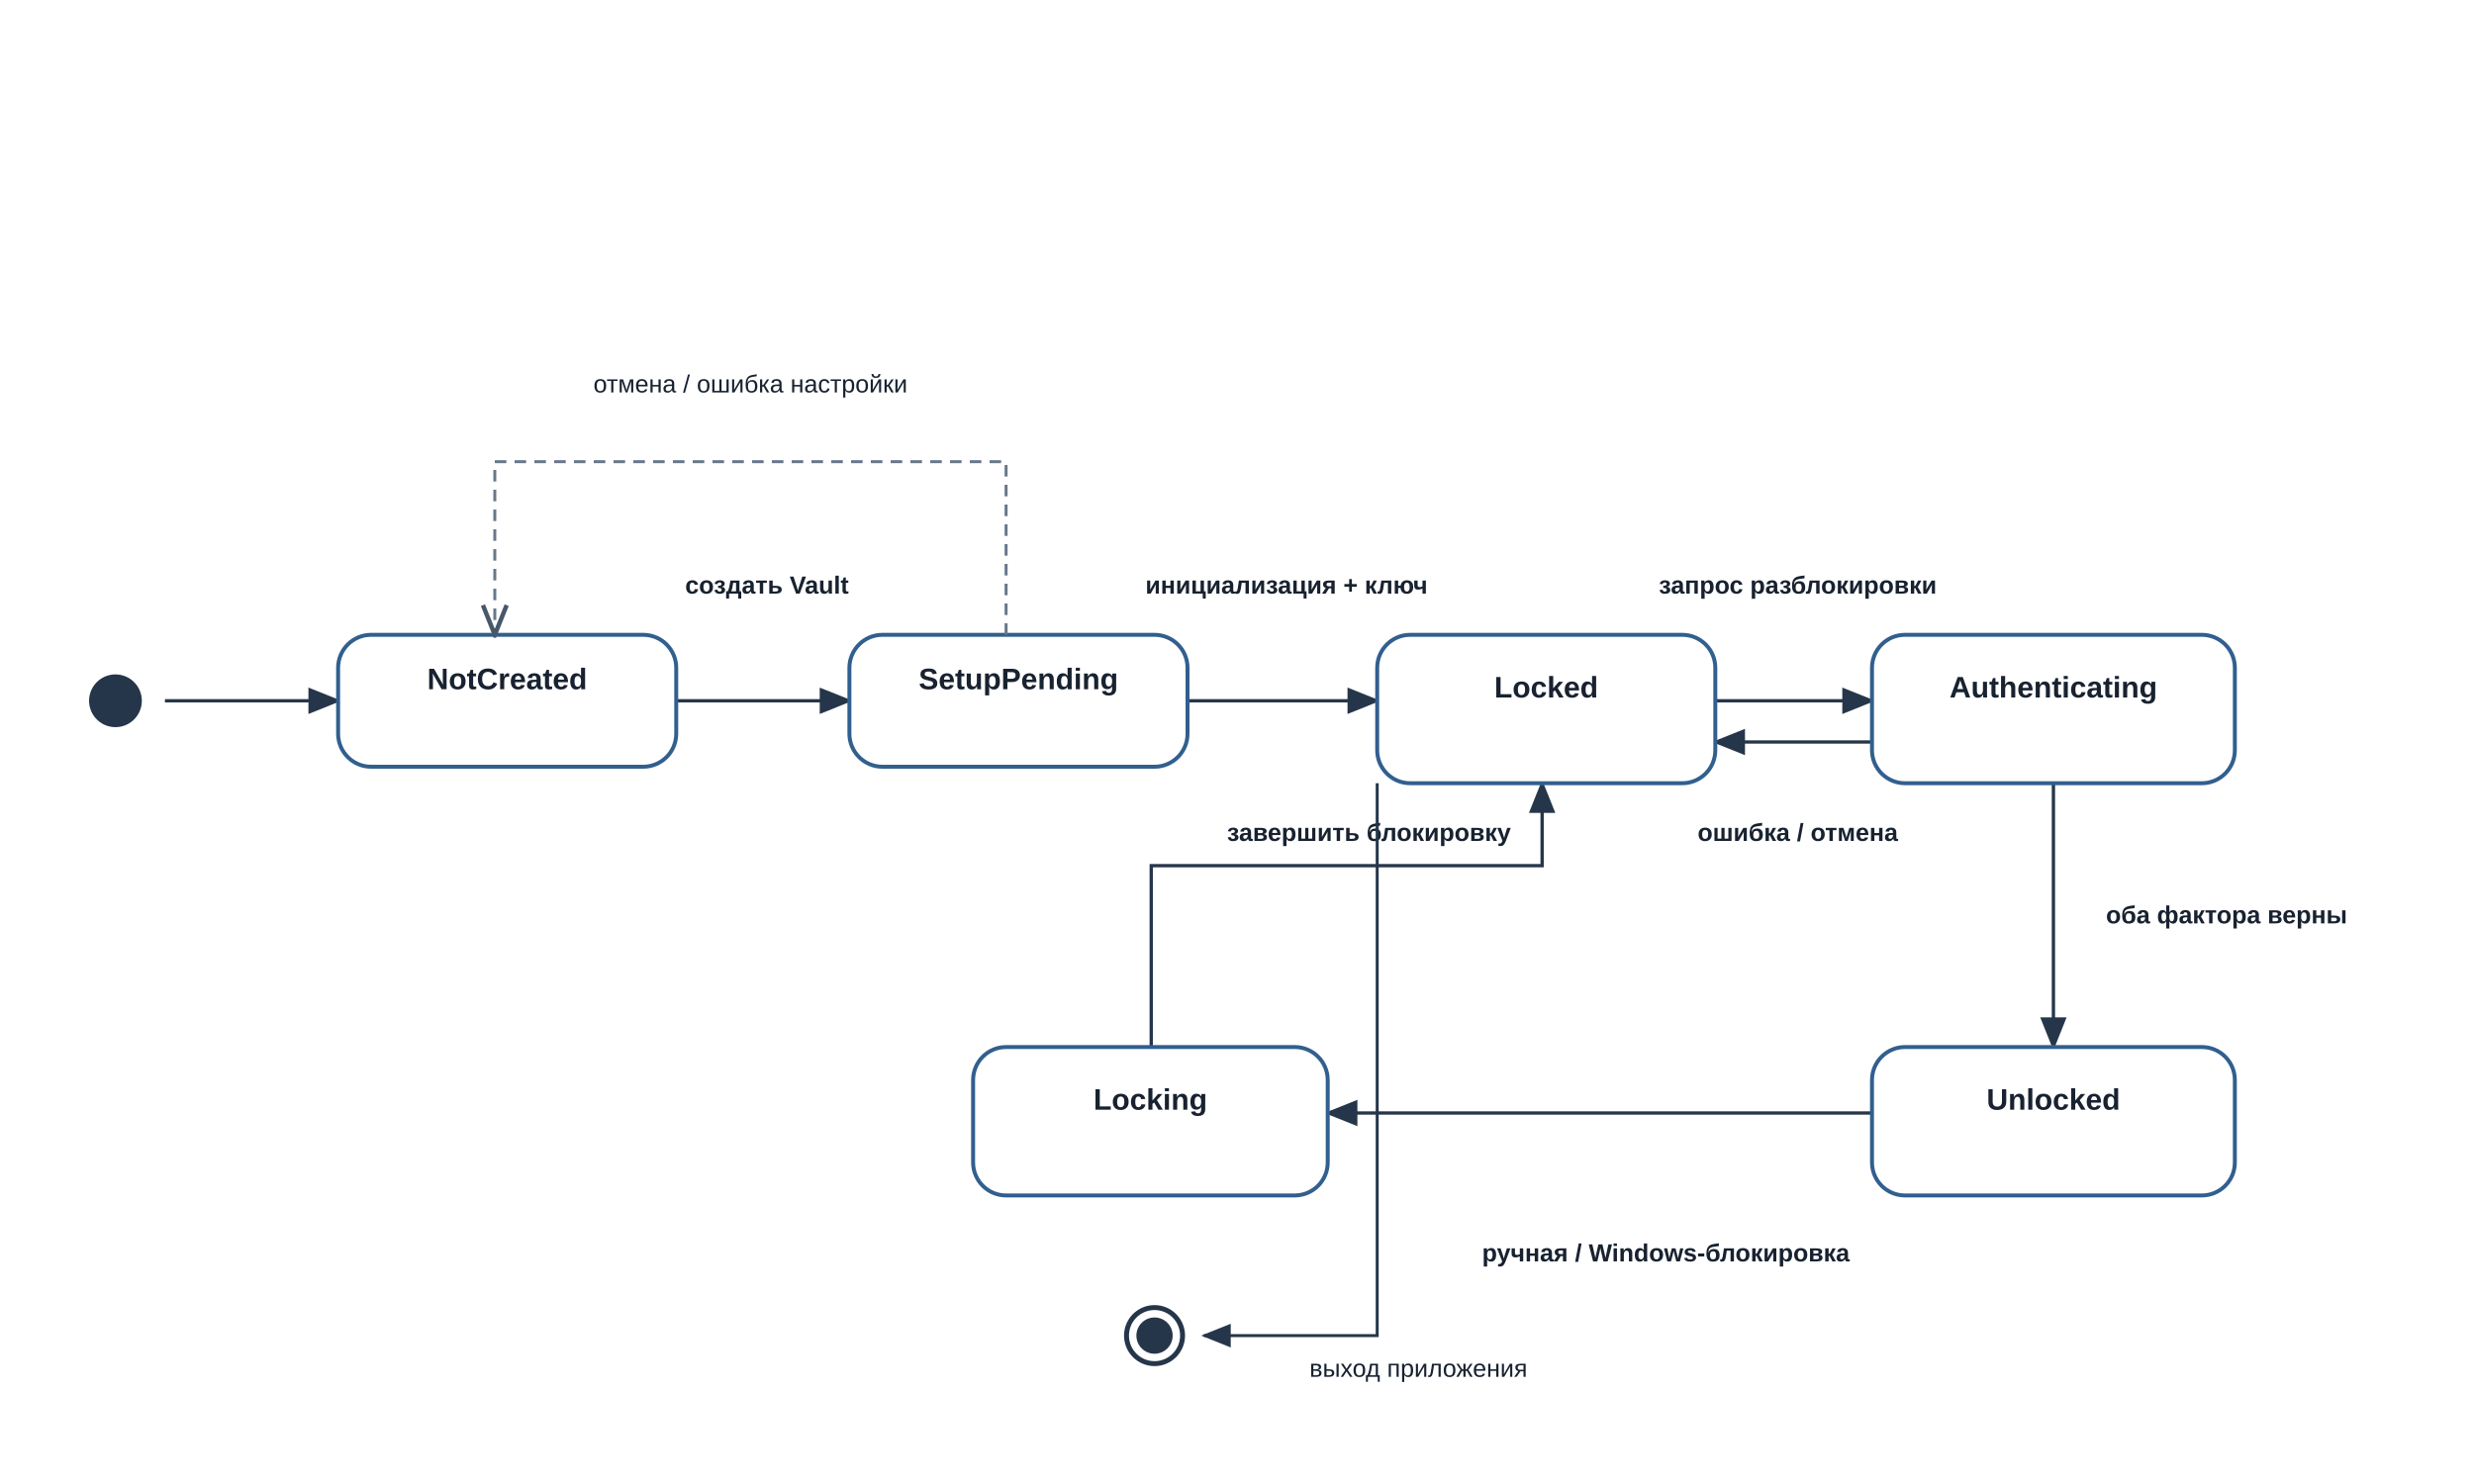
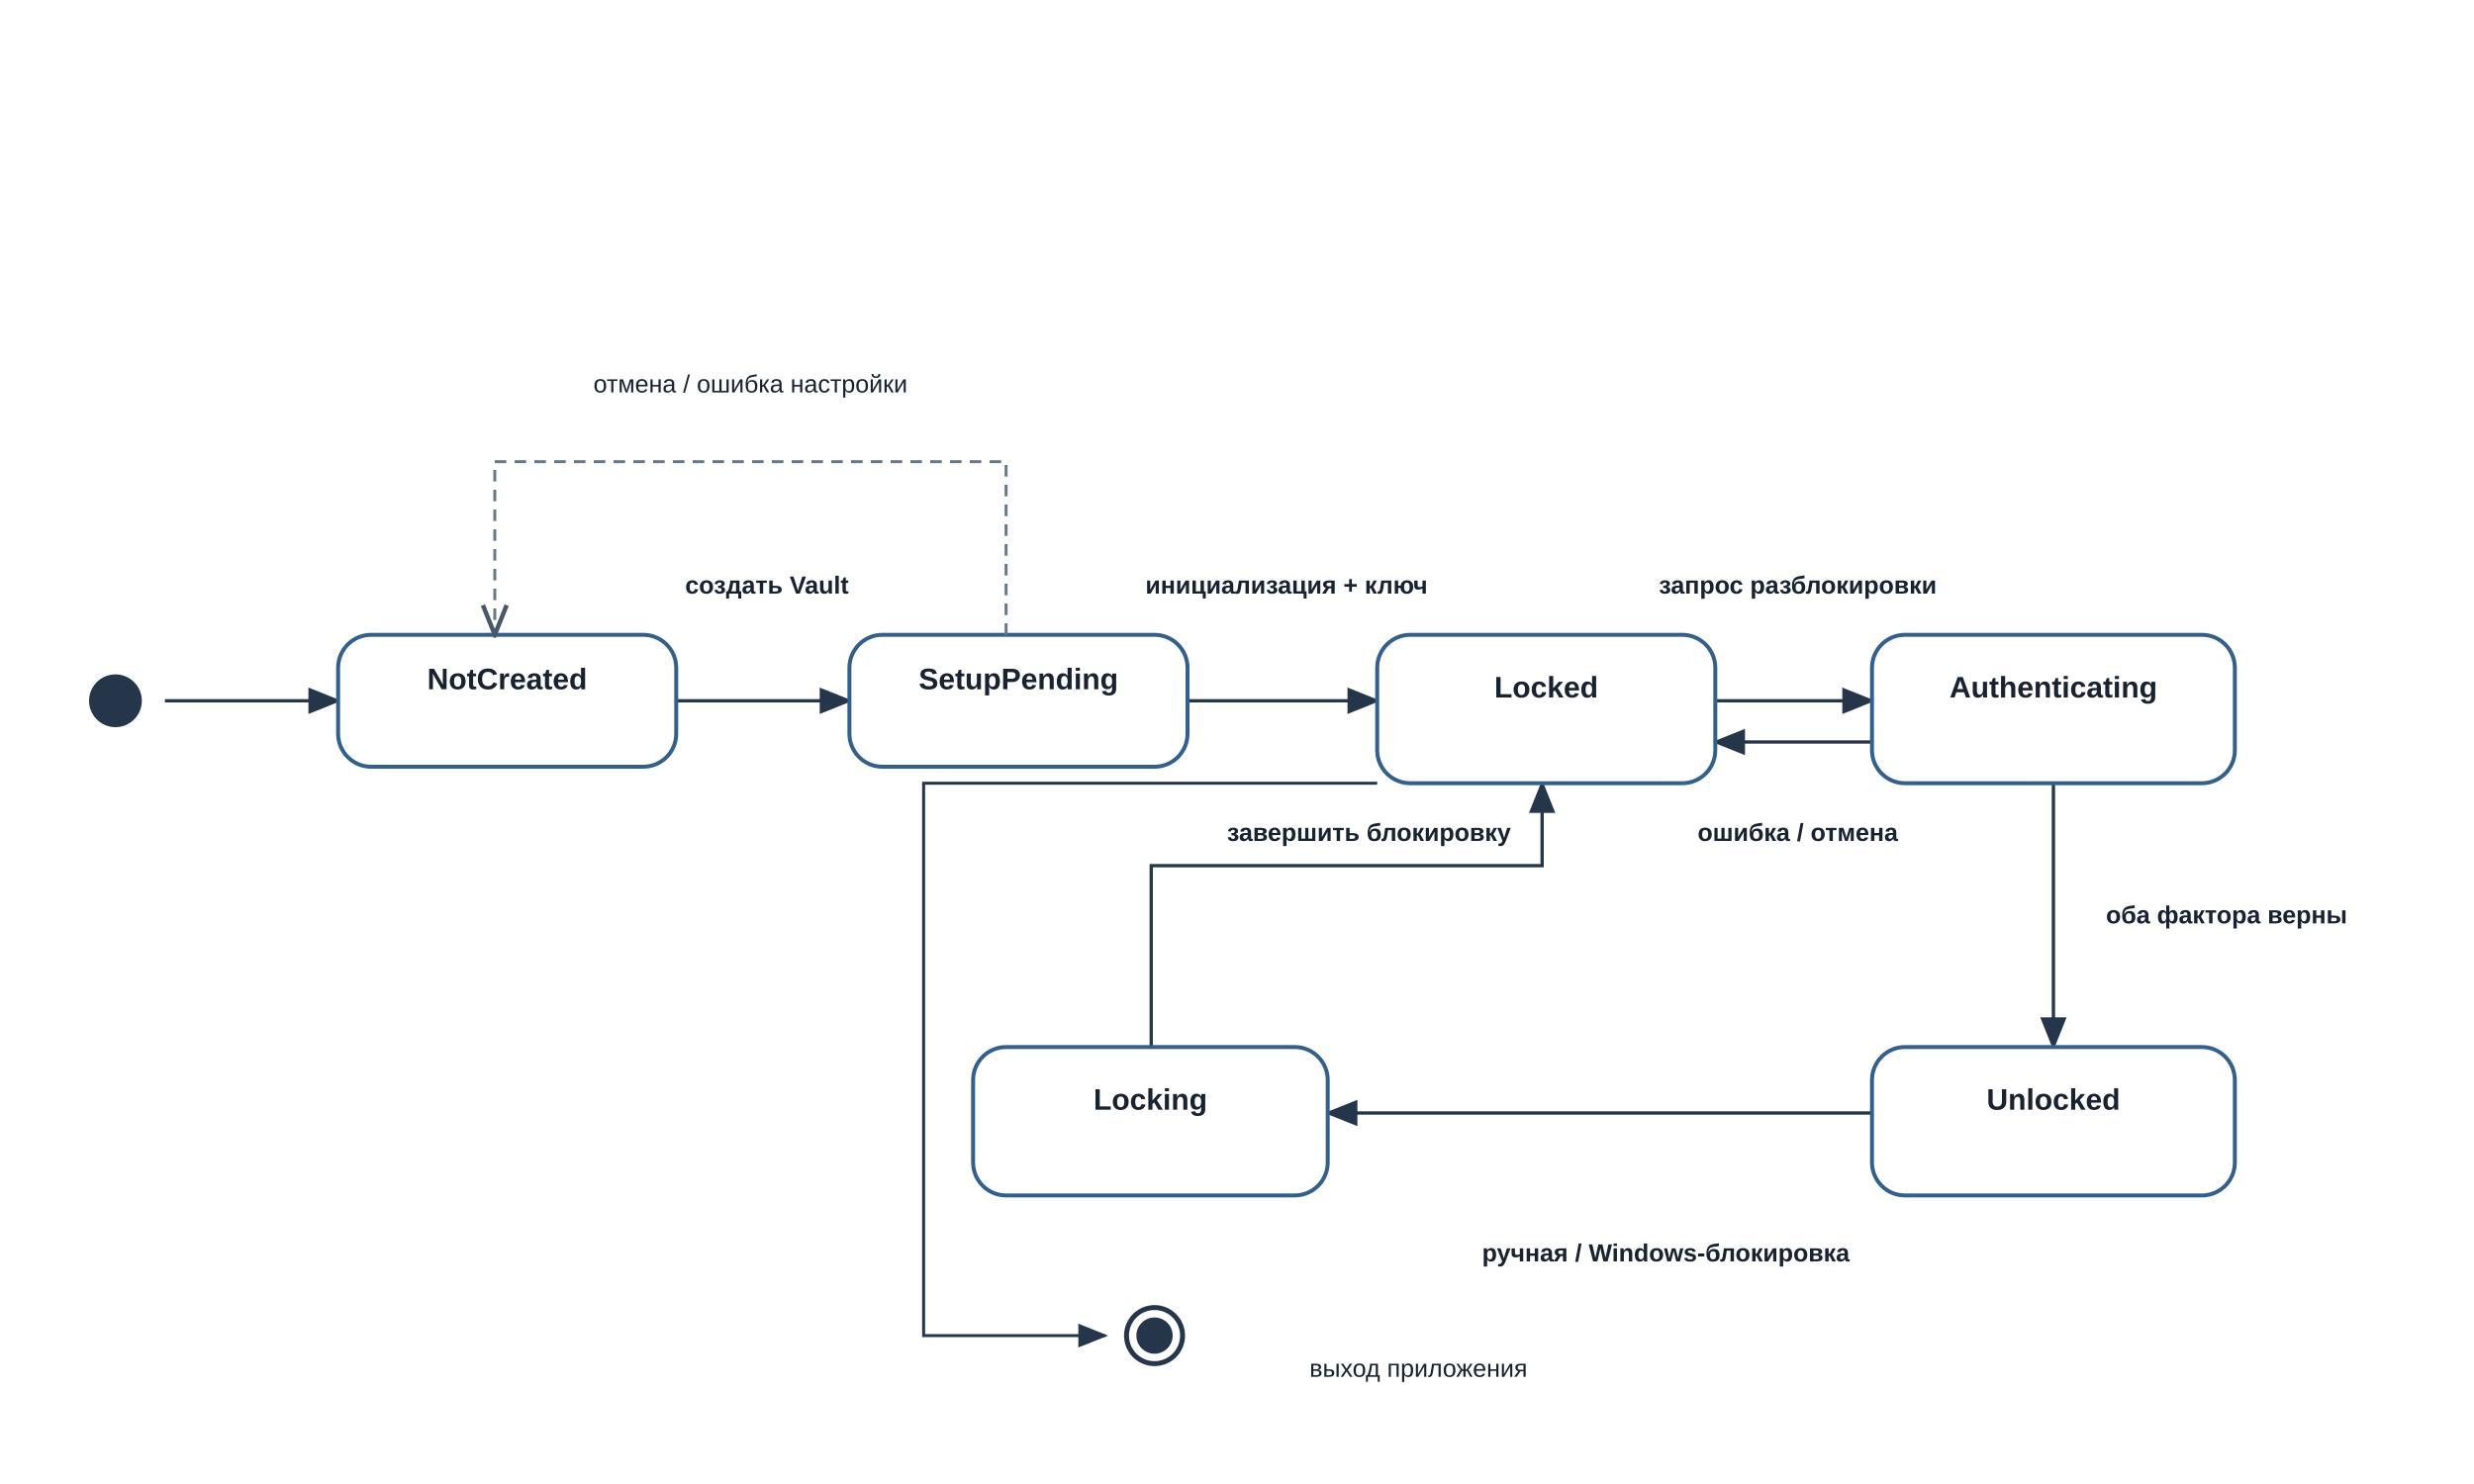
<svg xmlns="http://www.w3.org/2000/svg" width="1500" height="900" viewBox="0 0 1500 900">
  <defs>
    <marker id="arrow" markerWidth="10" markerHeight="8" refX="9" refY="4" orient="auto">
      <path d="M0,0 L10,4 L0,8 z" fill="#26364a" />
    </marker>
    <marker id="openArrow" markerWidth="12" markerHeight="10" refX="11" refY="5" orient="auto">
      <path d="M1,1 L11,5 L1,9" fill="none" stroke="#48576a" stroke-width="1.5" />
    </marker>
    <style>
    text { font-family: Arial, 'DejaVu Sans', sans-serif; fill: #182230; }
    .subtitle { font-size: 17px; fill: #566579; }
    .lane { font-size: 20px; font-weight: 700; fill: #26364a; }
    .label { font-size: 18px; }
    .small { font-size: 15px; }
    .tiny { font-size: 13px; }
  </style>
  </defs>
  <rect width="100%" height="100%" fill="#ffffff" />
  <path d="M 100 425 L 205 425" fill="none" stroke="#26364a" stroke-width="2" marker-end="url(#arrow)" />
  <path d="M 410 425 L 515 425" fill="none" stroke="#26364a" stroke-width="2" marker-end="url(#arrow)" />
  <text x="465" y="360" text-anchor="middle" font-size="15px" font-weight="600" fill="#40536a" style="paint-order:stroke;stroke:#ffffff;stroke-width:6px;stroke-linejoin:round">создать Vault</text>
  <path d="M 720 425 L 835 425" fill="none" stroke="#26364a" stroke-width="2" marker-end="url(#arrow)" />
  <text x="780" y="360" text-anchor="middle" font-size="15px" font-weight="600" fill="#40536a" style="paint-order:stroke;stroke:#ffffff;stroke-width:6px;stroke-linejoin:round">инициализация + ключ</text>
  <path d="M 1040 425 L 1135 425" fill="none" stroke="#26364a" stroke-width="2" marker-end="url(#arrow)" />
  <text x="1090" y="360" text-anchor="middle" font-size="15px" font-weight="600" fill="#40536a" style="paint-order:stroke;stroke:#ffffff;stroke-width:6px;stroke-linejoin:round">запрос разблокировки</text>
  <path d="M 1245 475 L 1245 635" fill="none" stroke="#26364a" stroke-width="2" marker-end="url(#arrow)" />
  <text x="1350" y="560" text-anchor="middle" font-size="15px" font-weight="600" fill="#40536a" style="paint-order:stroke;stroke:#ffffff;stroke-width:6px;stroke-linejoin:round">оба фактора верны</text>
  <path d="M 1135 450 L 1040 450" fill="none" stroke="#26364a" stroke-width="2" marker-end="url(#arrow)" />
  <text x="1090" y="510" text-anchor="middle" font-size="15px" font-weight="600" fill="#40536a" style="paint-order:stroke;stroke:#ffffff;stroke-width:6px;stroke-linejoin:round">ошибка / отмена</text>
  <path d="M 1135 675 L 805 675" fill="none" stroke="#26364a" stroke-width="2" marker-end="url(#arrow)" />
  <text x="1010" y="765" text-anchor="middle" font-size="15px" font-weight="600" fill="#40536a" style="paint-order:stroke;stroke:#ffffff;stroke-width:6px;stroke-linejoin:round">ручная / Windows-блокировка</text>
  <path d="M 698 635 L 698 525 L 935 525 L 935 475" fill="none" stroke="#26364a" stroke-width="2" marker-end="url(#arrow)" />
  <text x="830" y="510" text-anchor="middle" font-size="15" font-weight="600" fill="#40536a">завершить блокировку</text>
  <circle cx="70" cy="425" r="16" fill="#26364a" />
  <rect x="205" y="385" width="205" height="80" rx="20" fill="#ffffff" stroke="#315f8e" stroke-width="2.4" />
  <text x="307.5" y="418.0" text-anchor="middle" font-size="18" font-weight="600" fill="#182230">
    <tspan x="307.5" dy="0">NotCreated</tspan>
  </text>
  <rect x="515" y="385" width="205" height="80" rx="20" fill="#ffffff" stroke="#315f8e" stroke-width="2.4" />
  <text x="617.5" y="418.0" text-anchor="middle" font-size="18" font-weight="600" fill="#182230">
    <tspan x="617.5" dy="0">SetupPending</tspan>
  </text>
  <rect x="835" y="385" width="205" height="90" rx="20" fill="#ffffff" stroke="#315f8e" stroke-width="2.4" />
  <text x="937.5" y="423.0" text-anchor="middle" font-size="18" font-weight="600" fill="#182230">
    <tspan x="937.5" dy="0">Locked</tspan>
  </text>
  <rect x="1135" y="385" width="220" height="90" rx="20" fill="#ffffff" stroke="#315f8e" stroke-width="2.4" />
  <text x="1245.0" y="423.0" text-anchor="middle" font-size="18" font-weight="600" fill="#182230">
    <tspan x="1245.0" dy="0">Authenticating</tspan>
  </text>
  <rect x="1135" y="635" width="220" height="90" rx="20" fill="#ffffff" stroke="#315f8e" stroke-width="2.4" />
  <text x="1245.0" y="673.0" text-anchor="middle" font-size="18" font-weight="600" fill="#182230">
    <tspan x="1245.0" dy="0">Unlocked</tspan>
  </text>
  <rect x="590" y="635" width="215" height="90" rx="20" fill="#ffffff" stroke="#315f8e" stroke-width="2.4" />
  <text x="697.5" y="673.0" text-anchor="middle" font-size="18" font-weight="600" fill="#182230">
    <tspan x="697.5" dy="0">Locking</tspan>
  </text>
  <path d="M 610 385 L 610 280 L 300 280 L 300 385" fill="none" stroke="#68778a" stroke-width="1.8" stroke-dasharray="7 5" marker-end="url(#openArrow)" />
  <text x="455" y="238" text-anchor="middle" font-size="15" font-weight="400" fill="#566579">отмена / ошибка настройки</text>
-   <path d="M 835 475 L 835 810 L 730 810" fill="none" stroke="#26364a" stroke-width="1.8" marker-end="url(#arrow)" />
+   <path d="M 835 475 L 560 475 L 560 810 L 670 810" fill="none" stroke="#26364a" stroke-width="1.8" marker-end="url(#arrow)" />
  <circle cx="700" cy="810" r="17" fill="#fff" stroke="#26364a" stroke-width="3" />
  <circle cx="700" cy="810" r="11" fill="#26364a" />
  <text x="860" y="835" text-anchor="middle" font-size="15" font-weight="400" fill="#566579">выход приложения</text>
</svg>
